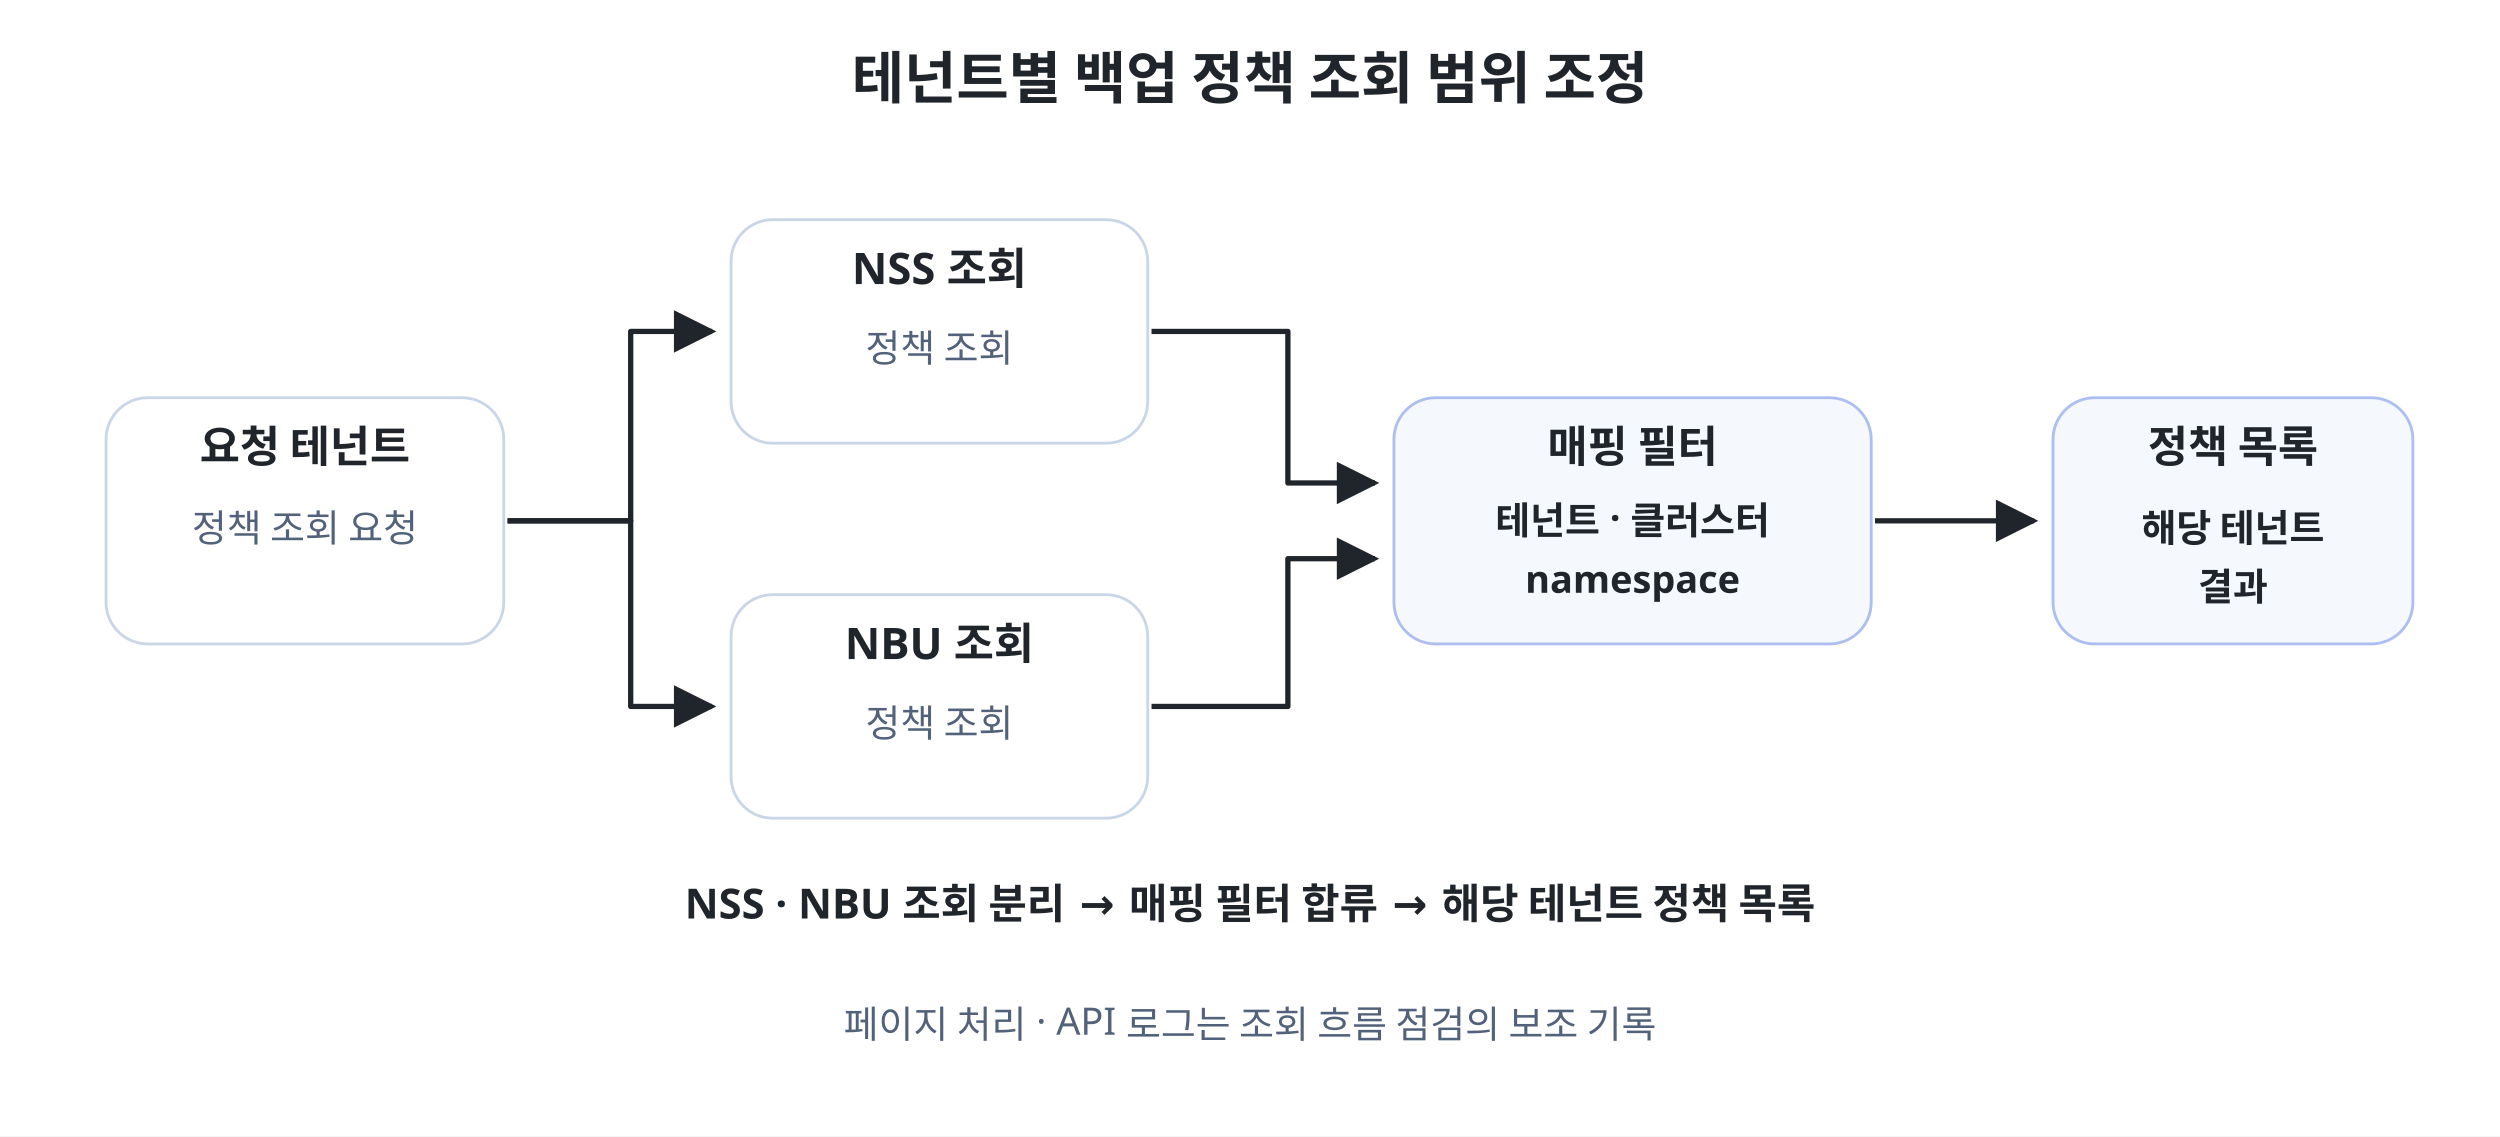
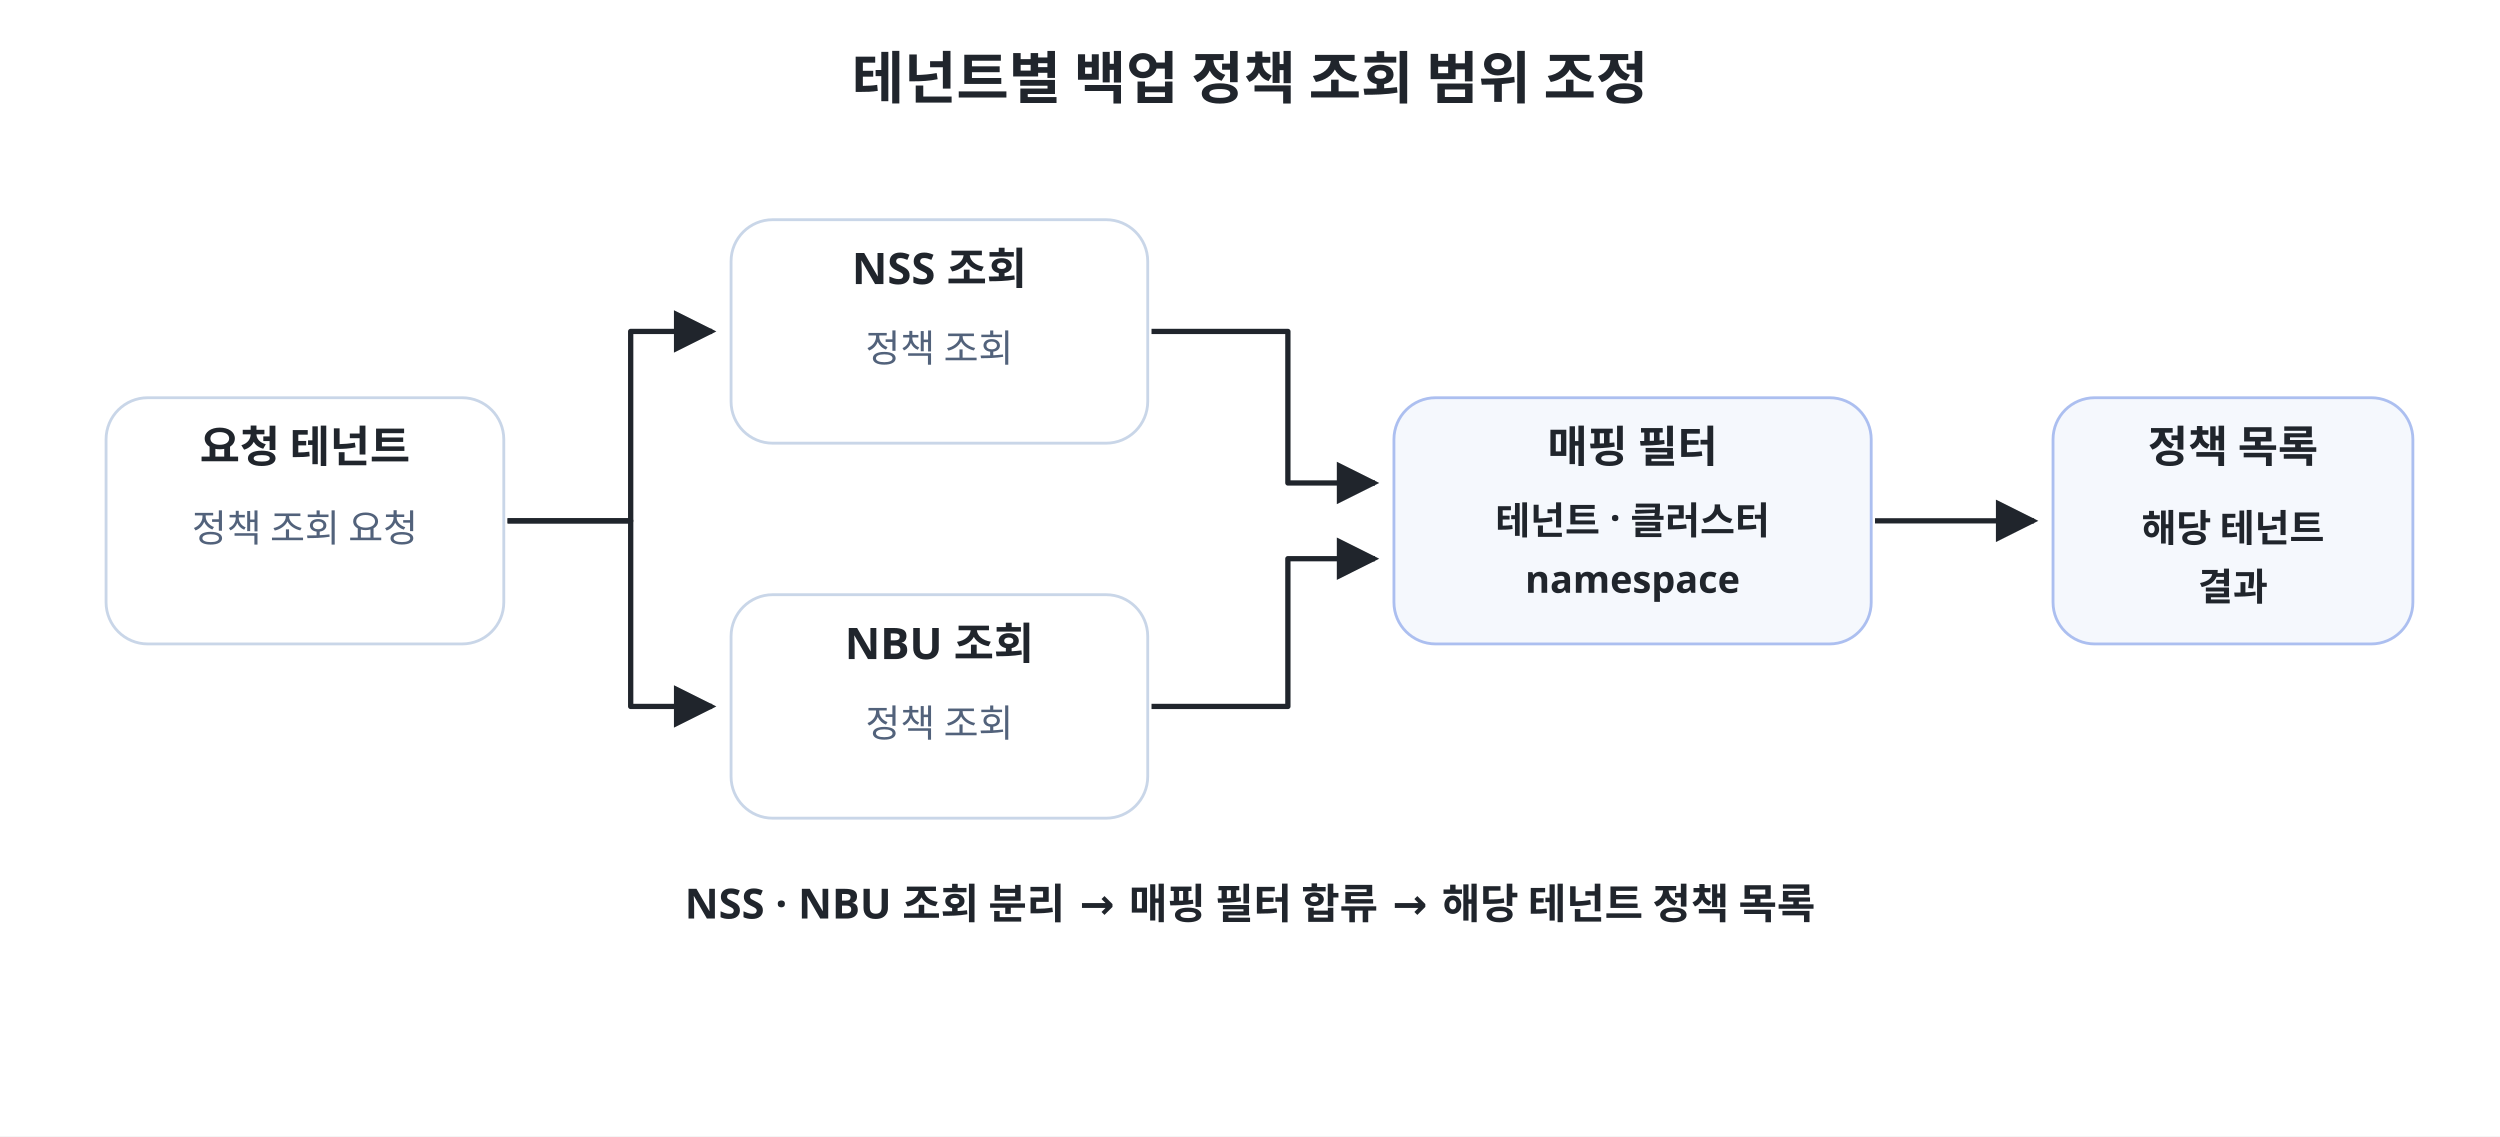
<svg xmlns="http://www.w3.org/2000/svg" width="1320" height="600" viewBox="0 0 1320 600" role="img" aria-labelledby="title desc">
  <defs>
    <marker id="arrow" viewBox="0 0 10 10" refX="9" refY="5" markerWidth="8" markerHeight="8" orient="auto-start-reverse">
      <path d="M 0 0 L 10 5 L 0 10 Z" fill="#20252c" />
    </marker>
    <marker id="arrow-start" viewBox="0 0 10 10" refX="1" refY="5" markerWidth="8" markerHeight="8" orient="auto">
      <path d="M 10 0 L 0 5 L 10 10 Z" fill="#20252c" />
    </marker>
  </defs>
  <rect width="1320" height="600" fill="#fff" />
  <g font-family="Segoe UI, Apple SD Gothic Neo, Malgun Gothic, sans-serif">
    <text x="660" y="52" text-anchor="middle" font-size="30" font-weight="700" fill="#20252c">테넌트별 백업 정책 조회 범위 조정</text>
    <rect x="56" y="210" width="210" height="130" rx="22" fill="#fff" stroke="#c9d6e8" stroke-width="1.5" />
    <text x="161.0" y="244" text-anchor="middle" font-size="23" font-weight="700" fill="#20252c">요청 테넌트</text>
    <text x="161" y="286" text-anchor="middle" font-size="20" font-weight="400" fill="#52627b">정책 조회 요청</text>
    <rect x="386" y="116" width="220" height="118" rx="22" fill="#fff" stroke="#c9d6e8" stroke-width="1.5" />
    <text x="496.0" y="150" text-anchor="middle" font-size="23" font-weight="700" fill="#20252c">NSS 조회</text>
    <text x="496" y="191" text-anchor="middle" font-size="20" font-weight="400" fill="#52627b">정책 조회</text>
    <rect x="386" y="314" width="220" height="118" rx="22" fill="#fff" stroke="#c9d6e8" stroke-width="1.5" />
    <text x="496.0" y="348" text-anchor="middle" font-size="23" font-weight="700" fill="#20252c">NBU 조회</text>
    <text x="496" y="389" text-anchor="middle" font-size="20" font-weight="400" fill="#52627b">정책 조회</text>
    <rect x="736" y="210" width="252" height="130" rx="22" fill="#f5f8fd" stroke="#acbff0" stroke-width="1.5" />
    <text x="862.0" y="244" text-anchor="middle" font-size="23" font-weight="700" fill="#20252c">매핑 필터</text>
    <text x="862" y="282" text-anchor="middle" font-size="20" font-weight="700" fill="#20252c">테넌트 · 클러스터</text>
    <text x="862" y="313" text-anchor="middle" font-size="20" font-weight="700" fill="#20252c">namespace</text>
    <rect x="1084" y="210" width="190" height="130" rx="22" fill="#f5f8fd" stroke="#acbff0" stroke-width="1.5" />
    <text x="1179.0" y="244" text-anchor="middle" font-size="23" font-weight="700" fill="#20252c">정책 목록</text>
    <text x="1179" y="286" text-anchor="middle" font-size="20" font-weight="700" fill="#20252c">해당 테넌트</text>
    <text x="1179" y="317" text-anchor="middle" font-size="20" font-weight="700" fill="#20252c">결과</text>
    <path d="M 268 275 L 333 275 L 333 175 L 376 175" fill="none" stroke="#20252c" stroke-width="2.8" stroke-linejoin="round" marker-end="url(#arrow)" />
    <path d="M 268 275 L 333 275 L 333 373 L 376 373" fill="none" stroke="#20252c" stroke-width="2.8" stroke-linejoin="round" marker-end="url(#arrow)" />
    <path d="M 608 175 L 680 175 L 680 255 L 726 255" fill="none" stroke="#20252c" stroke-width="2.8" stroke-linejoin="round" marker-end="url(#arrow)" />
    <path d="M 608 373 L 680 373 L 680 295 L 726 295" fill="none" stroke="#20252c" stroke-width="2.8" stroke-linejoin="round" marker-end="url(#arrow)" />
    <path d="M 990 275 L 1074 275" fill="none" stroke="#20252c" stroke-width="2.8" stroke-linejoin="round" marker-end="url(#arrow)" />
    <text x="660" y="485" text-anchor="middle" font-size="22" font-weight="700" fill="#20252c">NSS · NBU 조회 분리 → 매핑 필터 합류 → 해당 테넌트 정책 목록</text>
-     <text x="660" y="548" text-anchor="middle" font-size="20" font-weight="400" fill="#52627b">페이지 처리 · API 로그는 조회 흐름 점검의 보조 기록</text>
  </g>
</svg>
